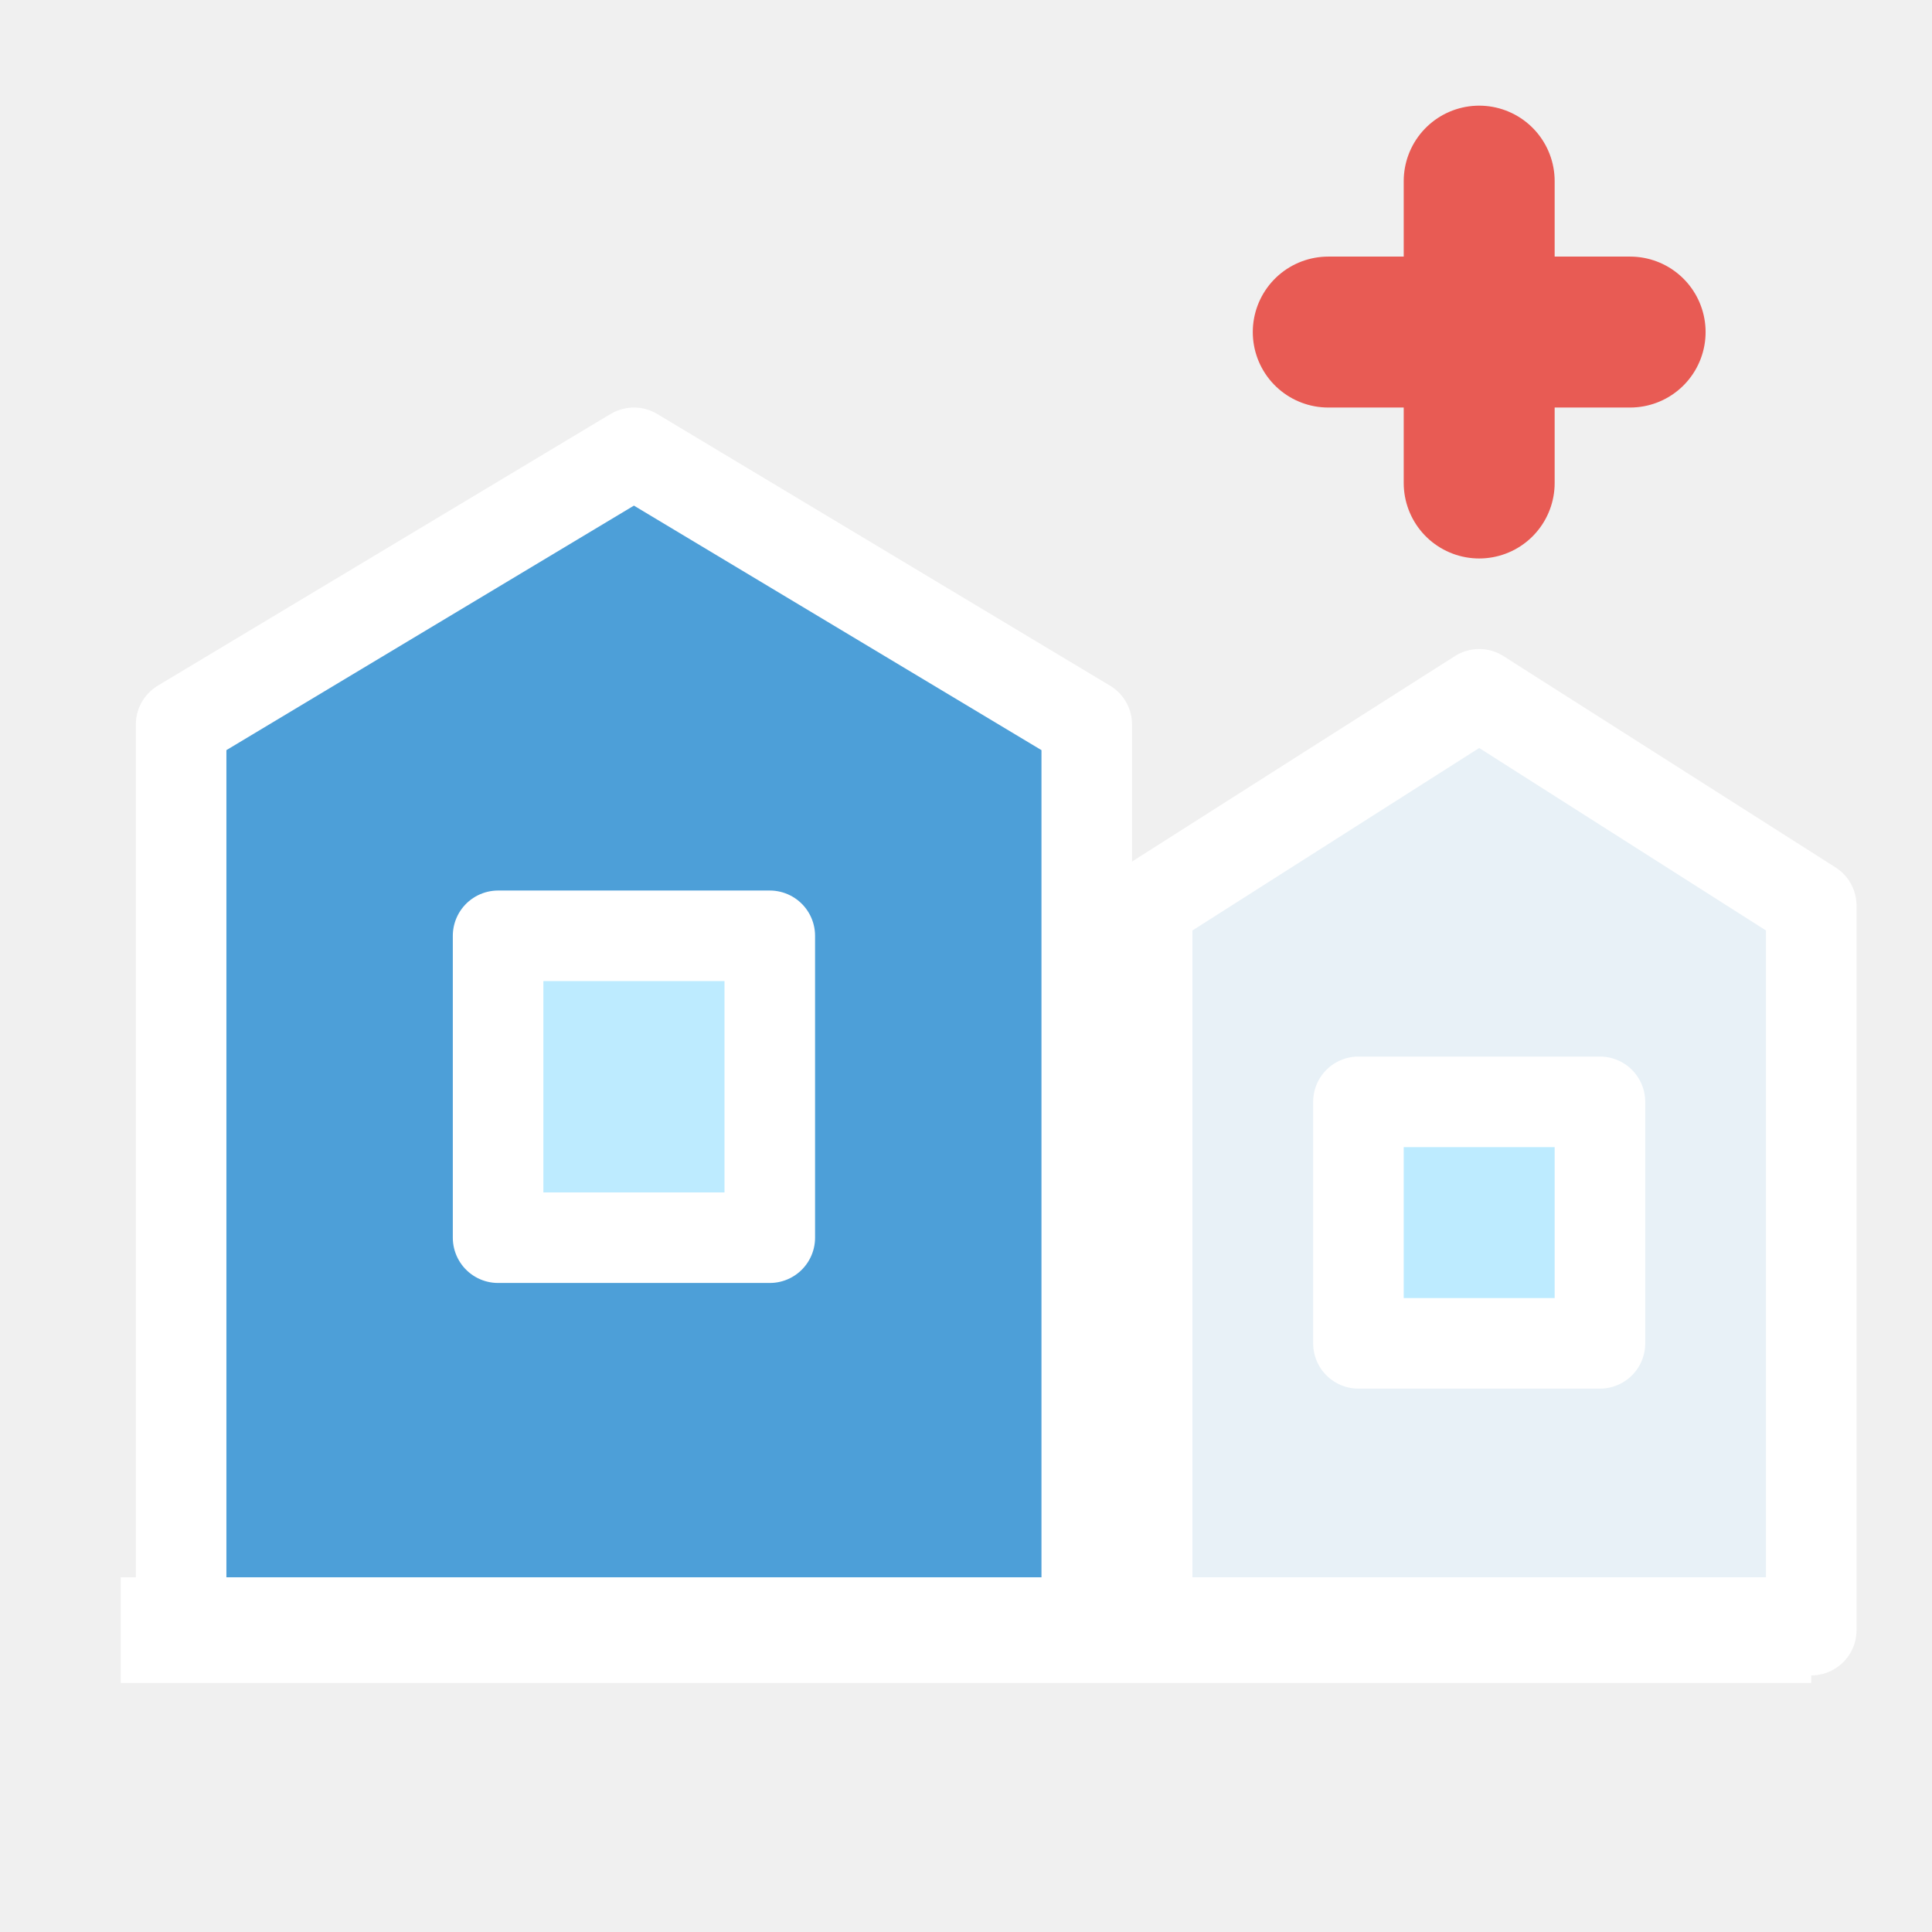
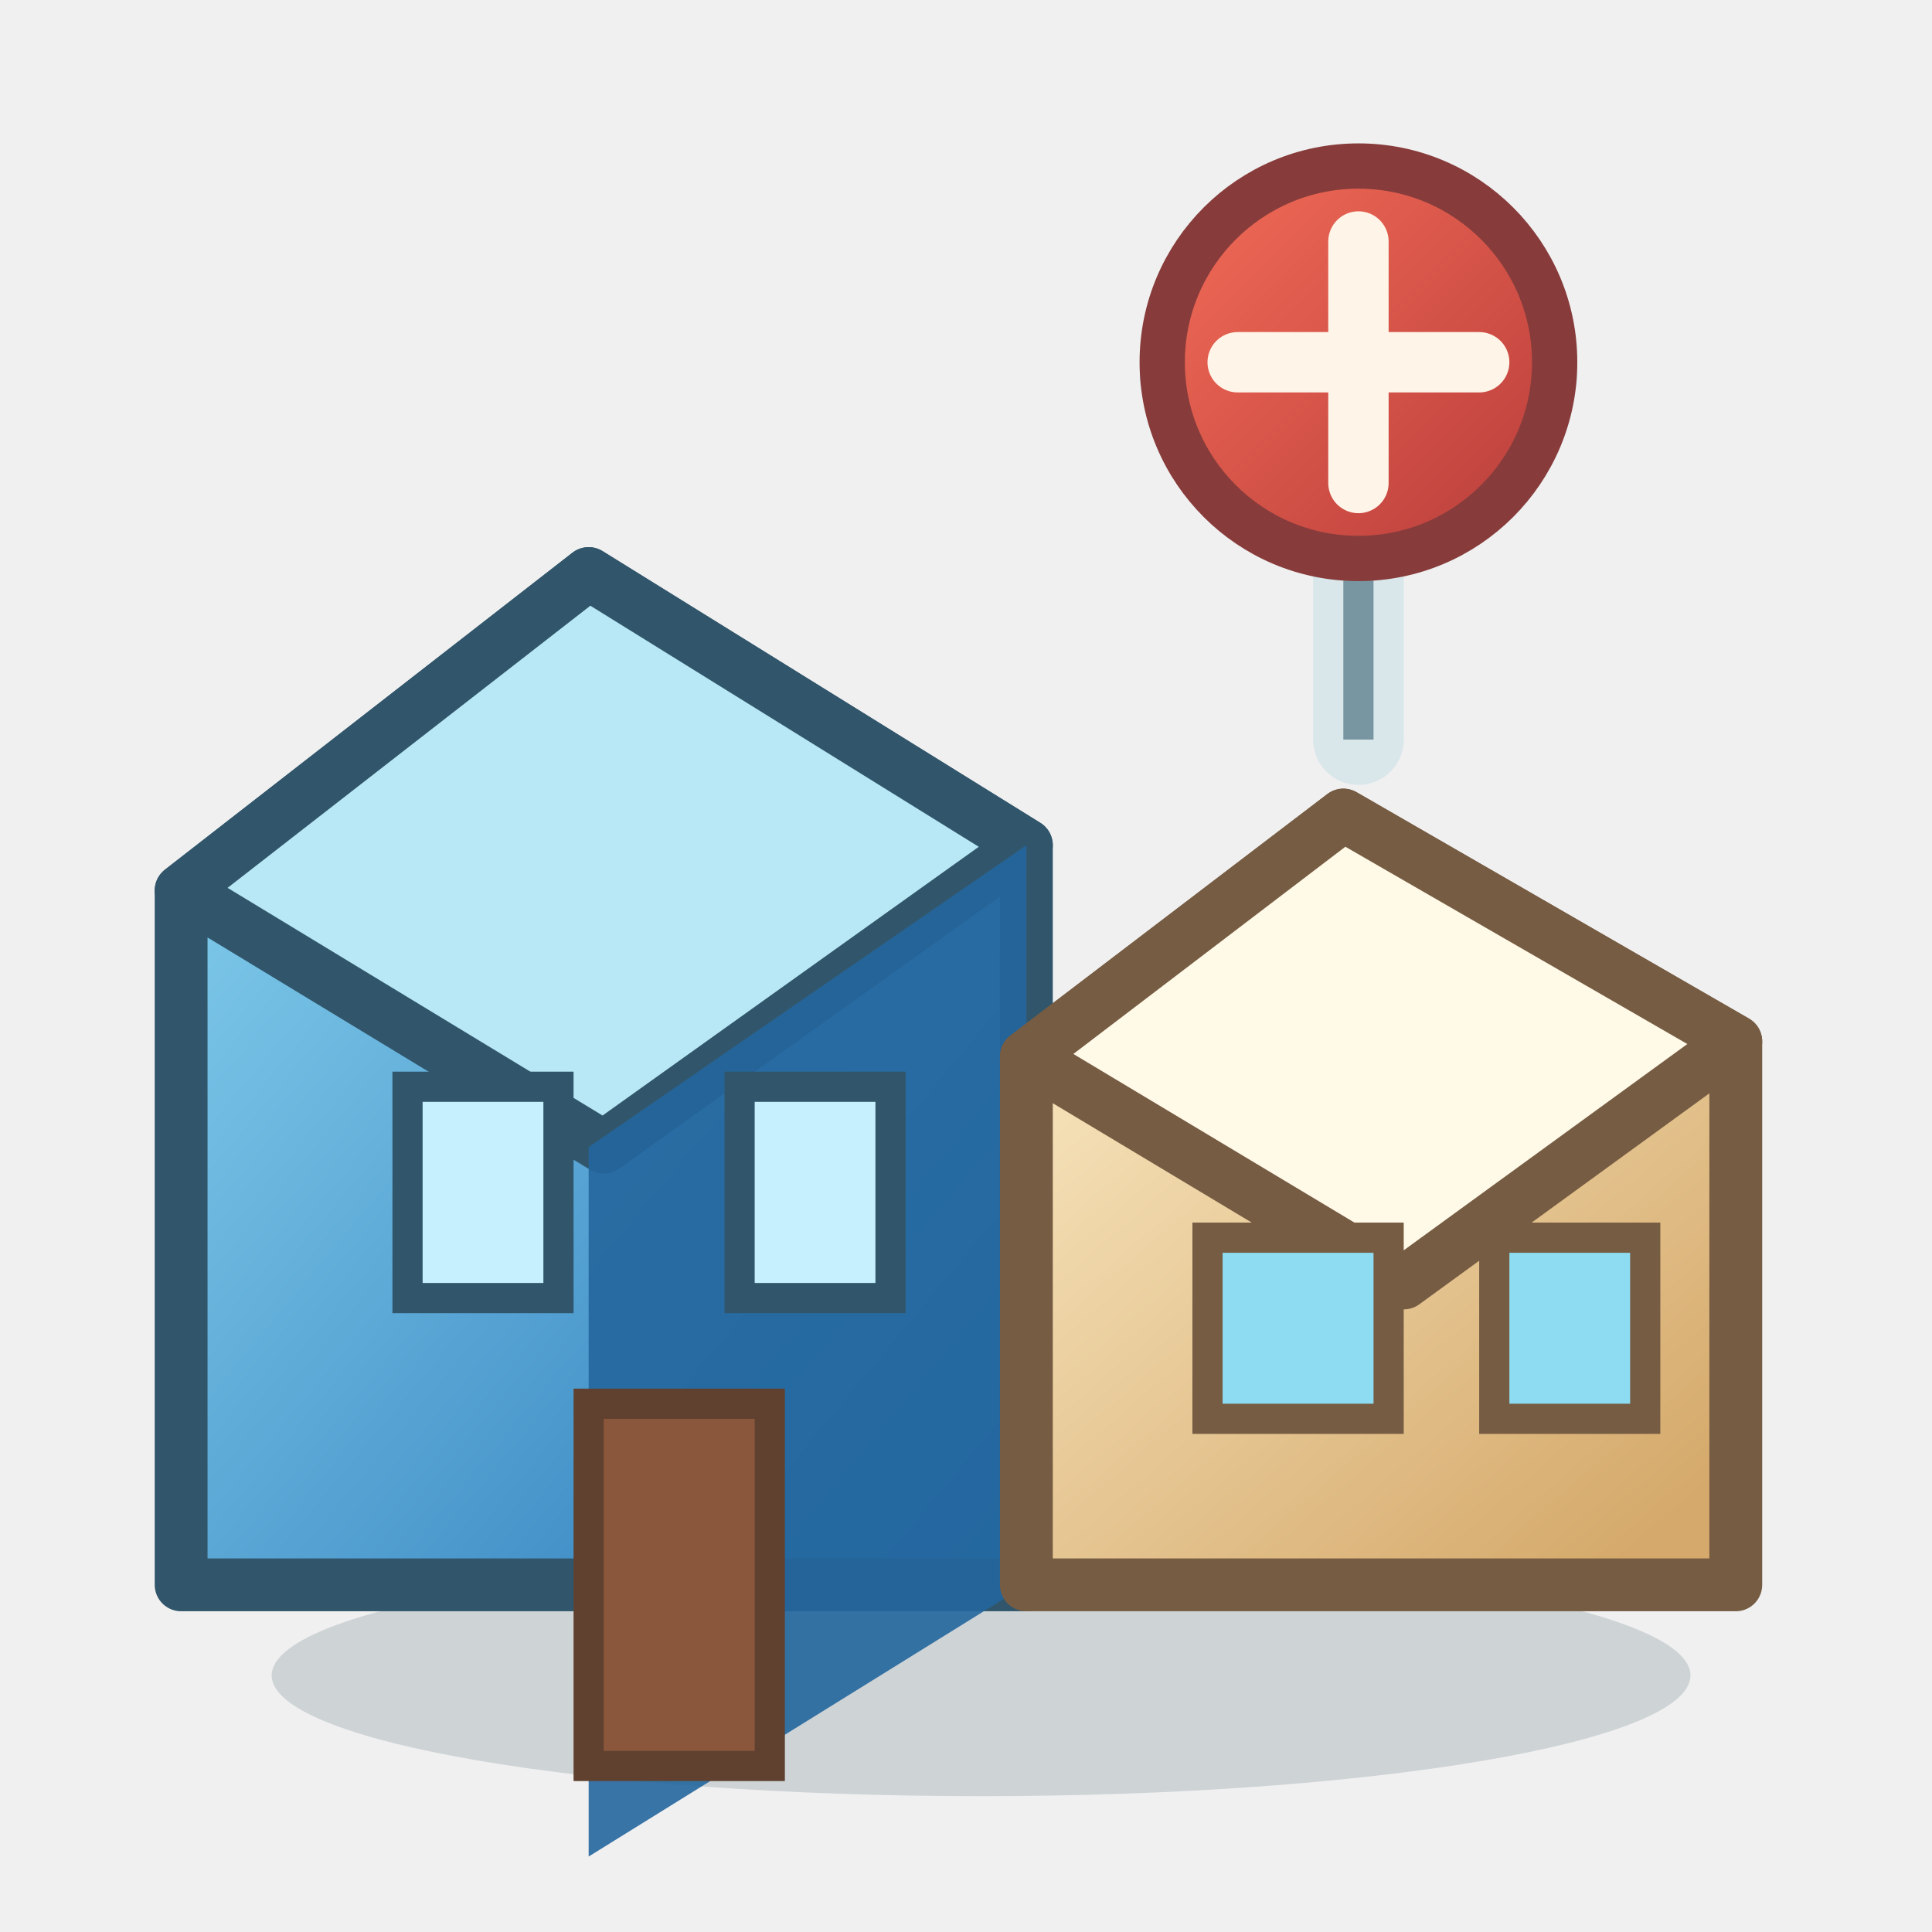
<svg xmlns="http://www.w3.org/2000/svg" width="128" height="128" viewBox="0 0 128 128">
-   <g stroke="#FFFFFF" stroke-width="6" stroke-linejoin="round">
-     <path d="M12 108V48l30-18 30 18v60z" fill="#4D9FD8" />
-     <path d="M76 108V60l22-14 22 14v48z" fill="#E8F1F7" />
-     <path d="M33 62h18v20H33z" fill="#BDEBFF" />
-     <path d="M90 73h16v16H90z" fill="#BDEBFF" />
-     <path d="M88 22h20M98 12v20" stroke="#E85B54" stroke-width="10" stroke-linecap="round" />
-     <path d="M8 108h112" fill="none" stroke-width="7" />
-   </g>
+   <defs>
+     <linearGradient id="blue" x1="0" y1="0" x2="1" y2="1">
+       <stop stop-color="#8DD8F2" />
+       <stop offset="1" stop-color="#2876B9" />
+     </linearGradient>
+     <linearGradient id="cream" x1="0" y1="0" x2="0.8" y2="1">
+       <stop stop-color="#FFF2CF" />
+       <stop offset="1" stop-color="#D5A96B" />
+     </linearGradient>
+     <linearGradient id="roof" x1="0" y1="0" x2="1" y2="1">
+       <stop stop-color="#F46D58" />
+       <stop offset="1" stop-color="#B83C3A" />
+     </linearGradient>
+   </defs>
+   <ellipse cx="65" cy="111" rx="47" ry="8" fill="#18384A" opacity=".16" />
+   <path d="M12 59 39 38l29 18v49H12z" fill="url(#blue)" stroke="#31566B" stroke-width="3.5" stroke-linejoin="round" />
+   <path d="m12 59 27-21 29 18-28 20z" fill="#B8E8F5" stroke="#31566B" stroke-width="3.5" stroke-linejoin="round" />
+   <path d="M39 76 68 56v49L39 123z" fill="#24669D" opacity=".9" />
+   <path d="M27 72h10v14H27zM49 72h10v14H49z" fill="#C7F0FF" stroke="#31566B" stroke-width="2" />
+   <path d="M39 93h12v24H39z" fill="#8B573C" stroke="#60412F" stroke-width="2" />
+   <path d="m68 70 21-16 26 15v36H68z" fill="url(#cream)" stroke="#765C43" stroke-width="3.5" stroke-linejoin="round" />
+   <path d="m68 70 21-16 26 15-22 16z" fill="#FFF9E8" stroke="#765C43" stroke-width="3.5" stroke-linejoin="round" />
+   <path d="M80 82h12v12H80zM99 82h10v12H99z" fill="#8DDCF2" stroke="#765C43" stroke-width="2" />
+   <path d="M90 24v25" stroke="#D9E6EA" stroke-width="6" stroke-linecap="round" />
+   <path d="M90 24v25" stroke="#7896A2" stroke-width="2" />
+   <path d="M78 25h24" stroke="#D9E6EA" stroke-width="5" stroke-linecap="round" />
+   <path d="M90 14v20" stroke="#D9E6EA" stroke-width="5" stroke-linecap="round" />
+   <circle cx="90" cy="24" r="13" fill="url(#roof)" stroke="#873C3B" stroke-width="3" />
+   <path d="M90 16v16M82 24h16" stroke="#FFF4E8" stroke-width="4" stroke-linecap="round" />
</svg>
